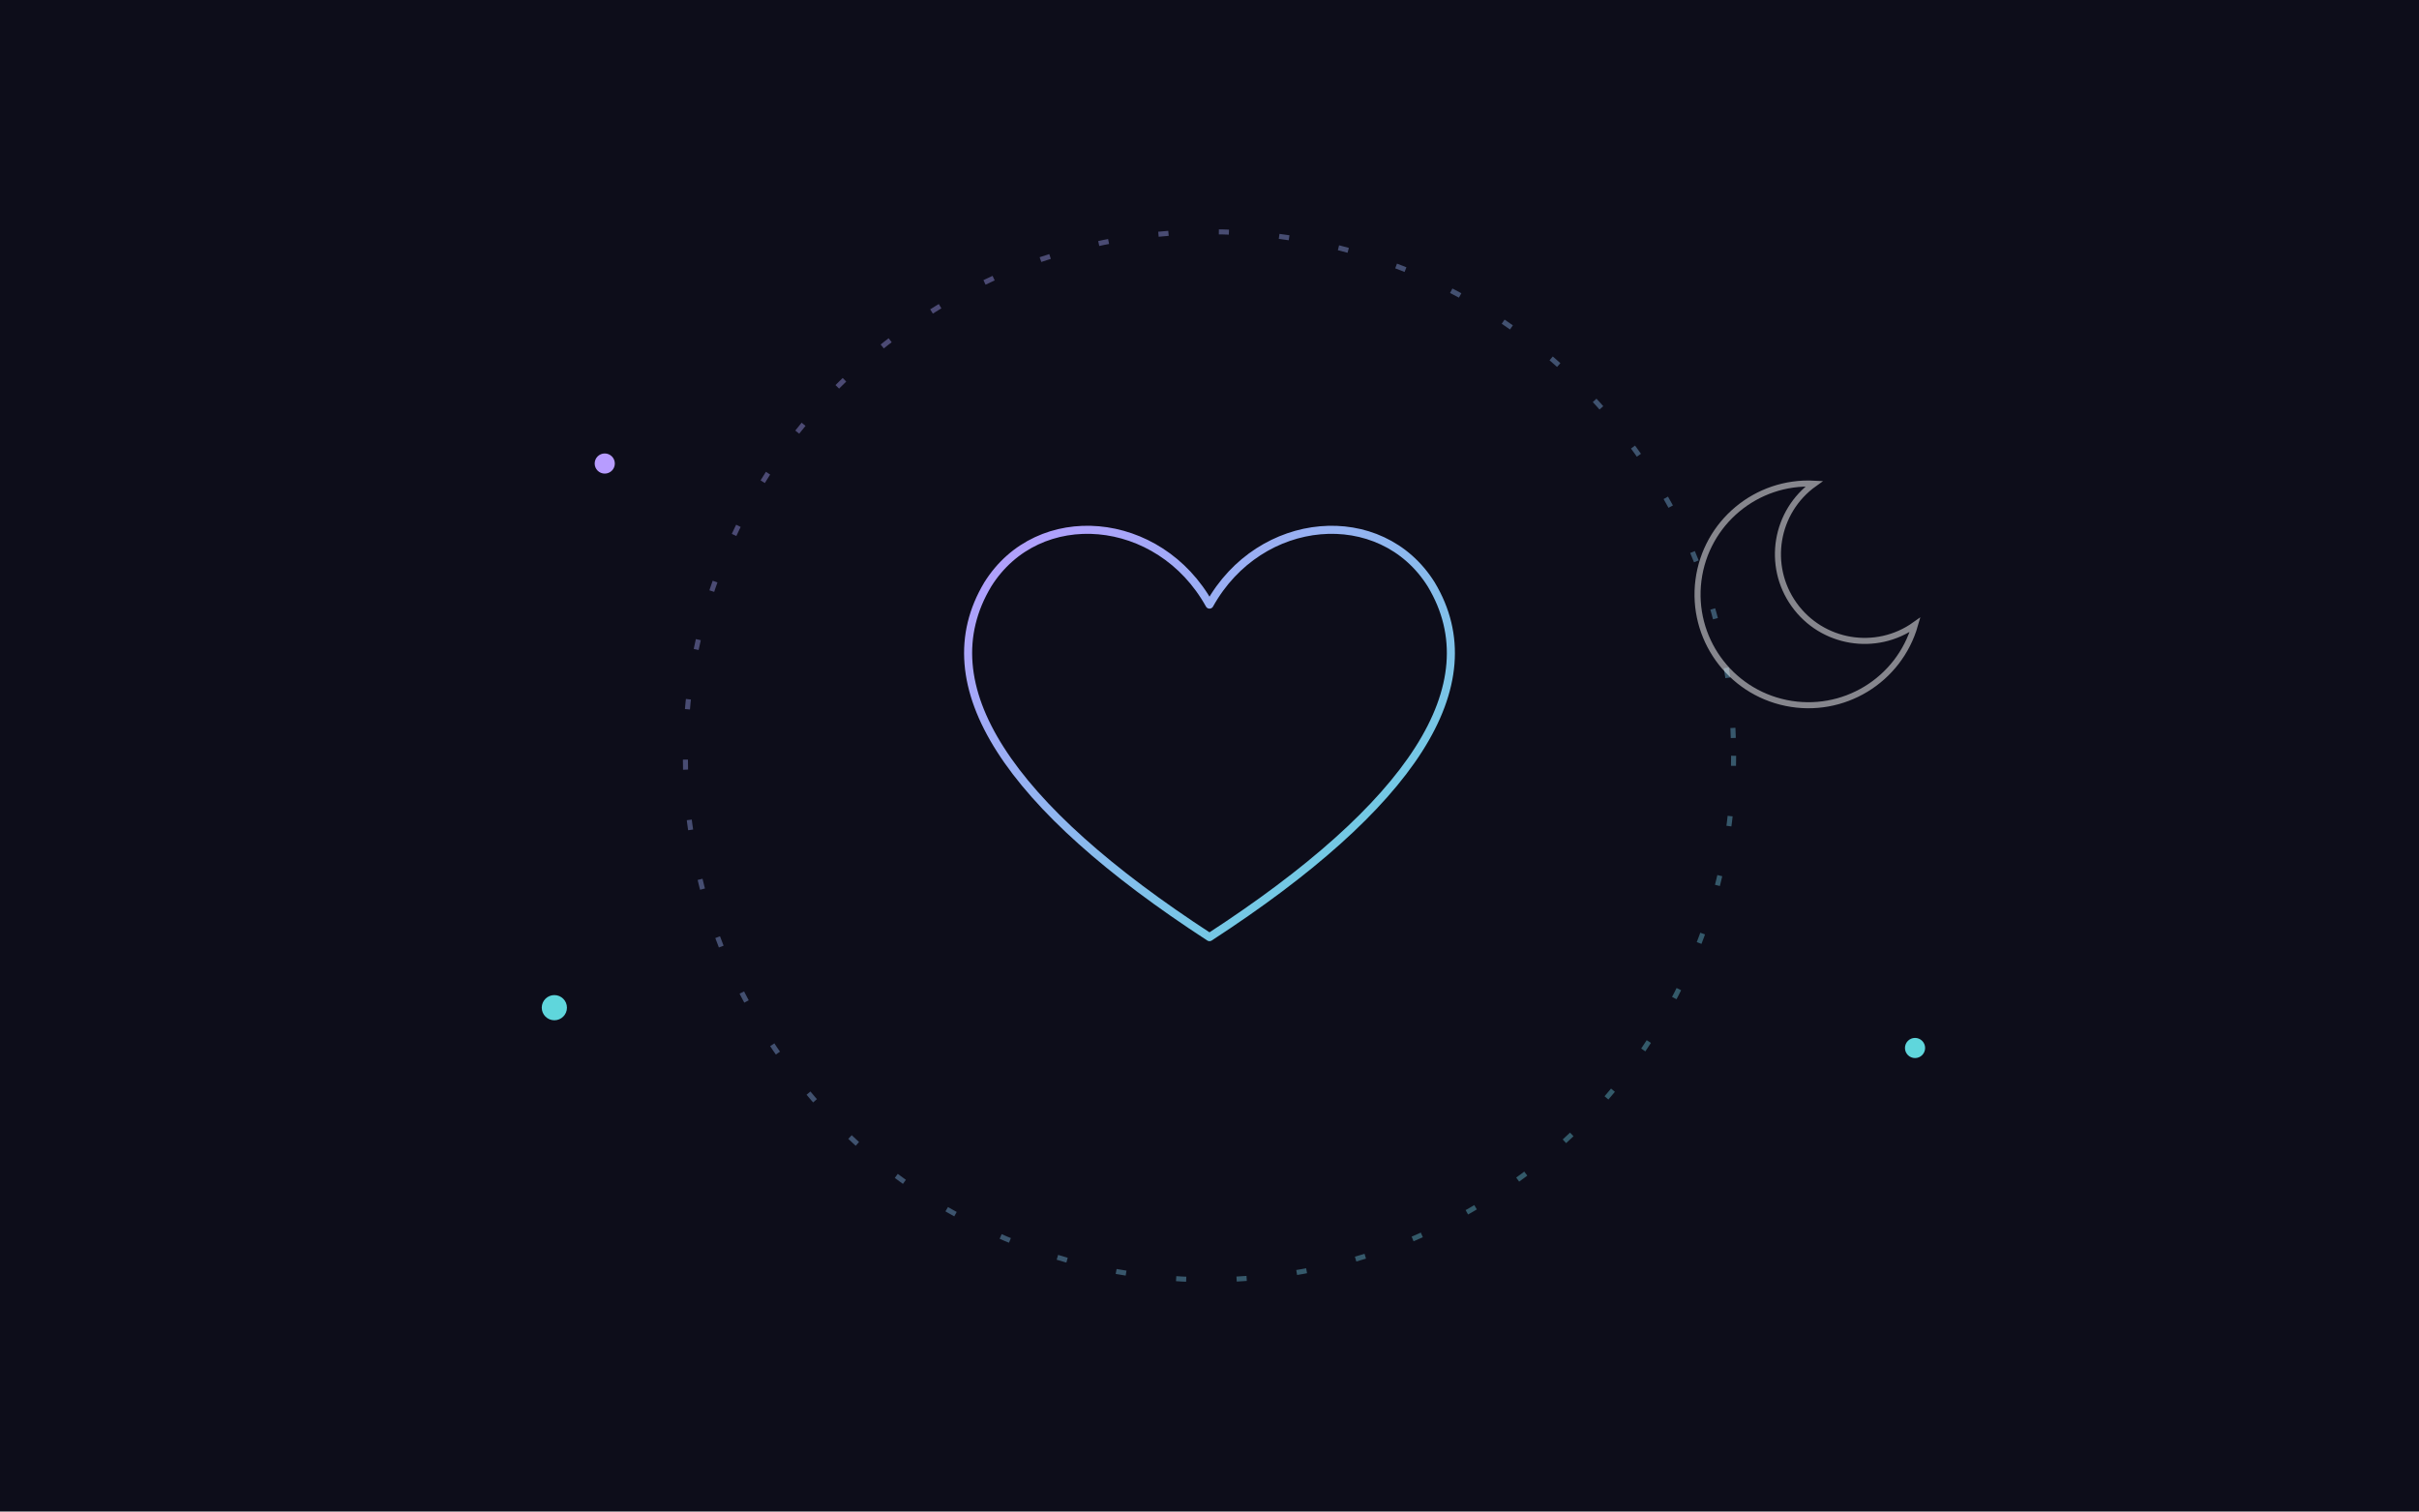
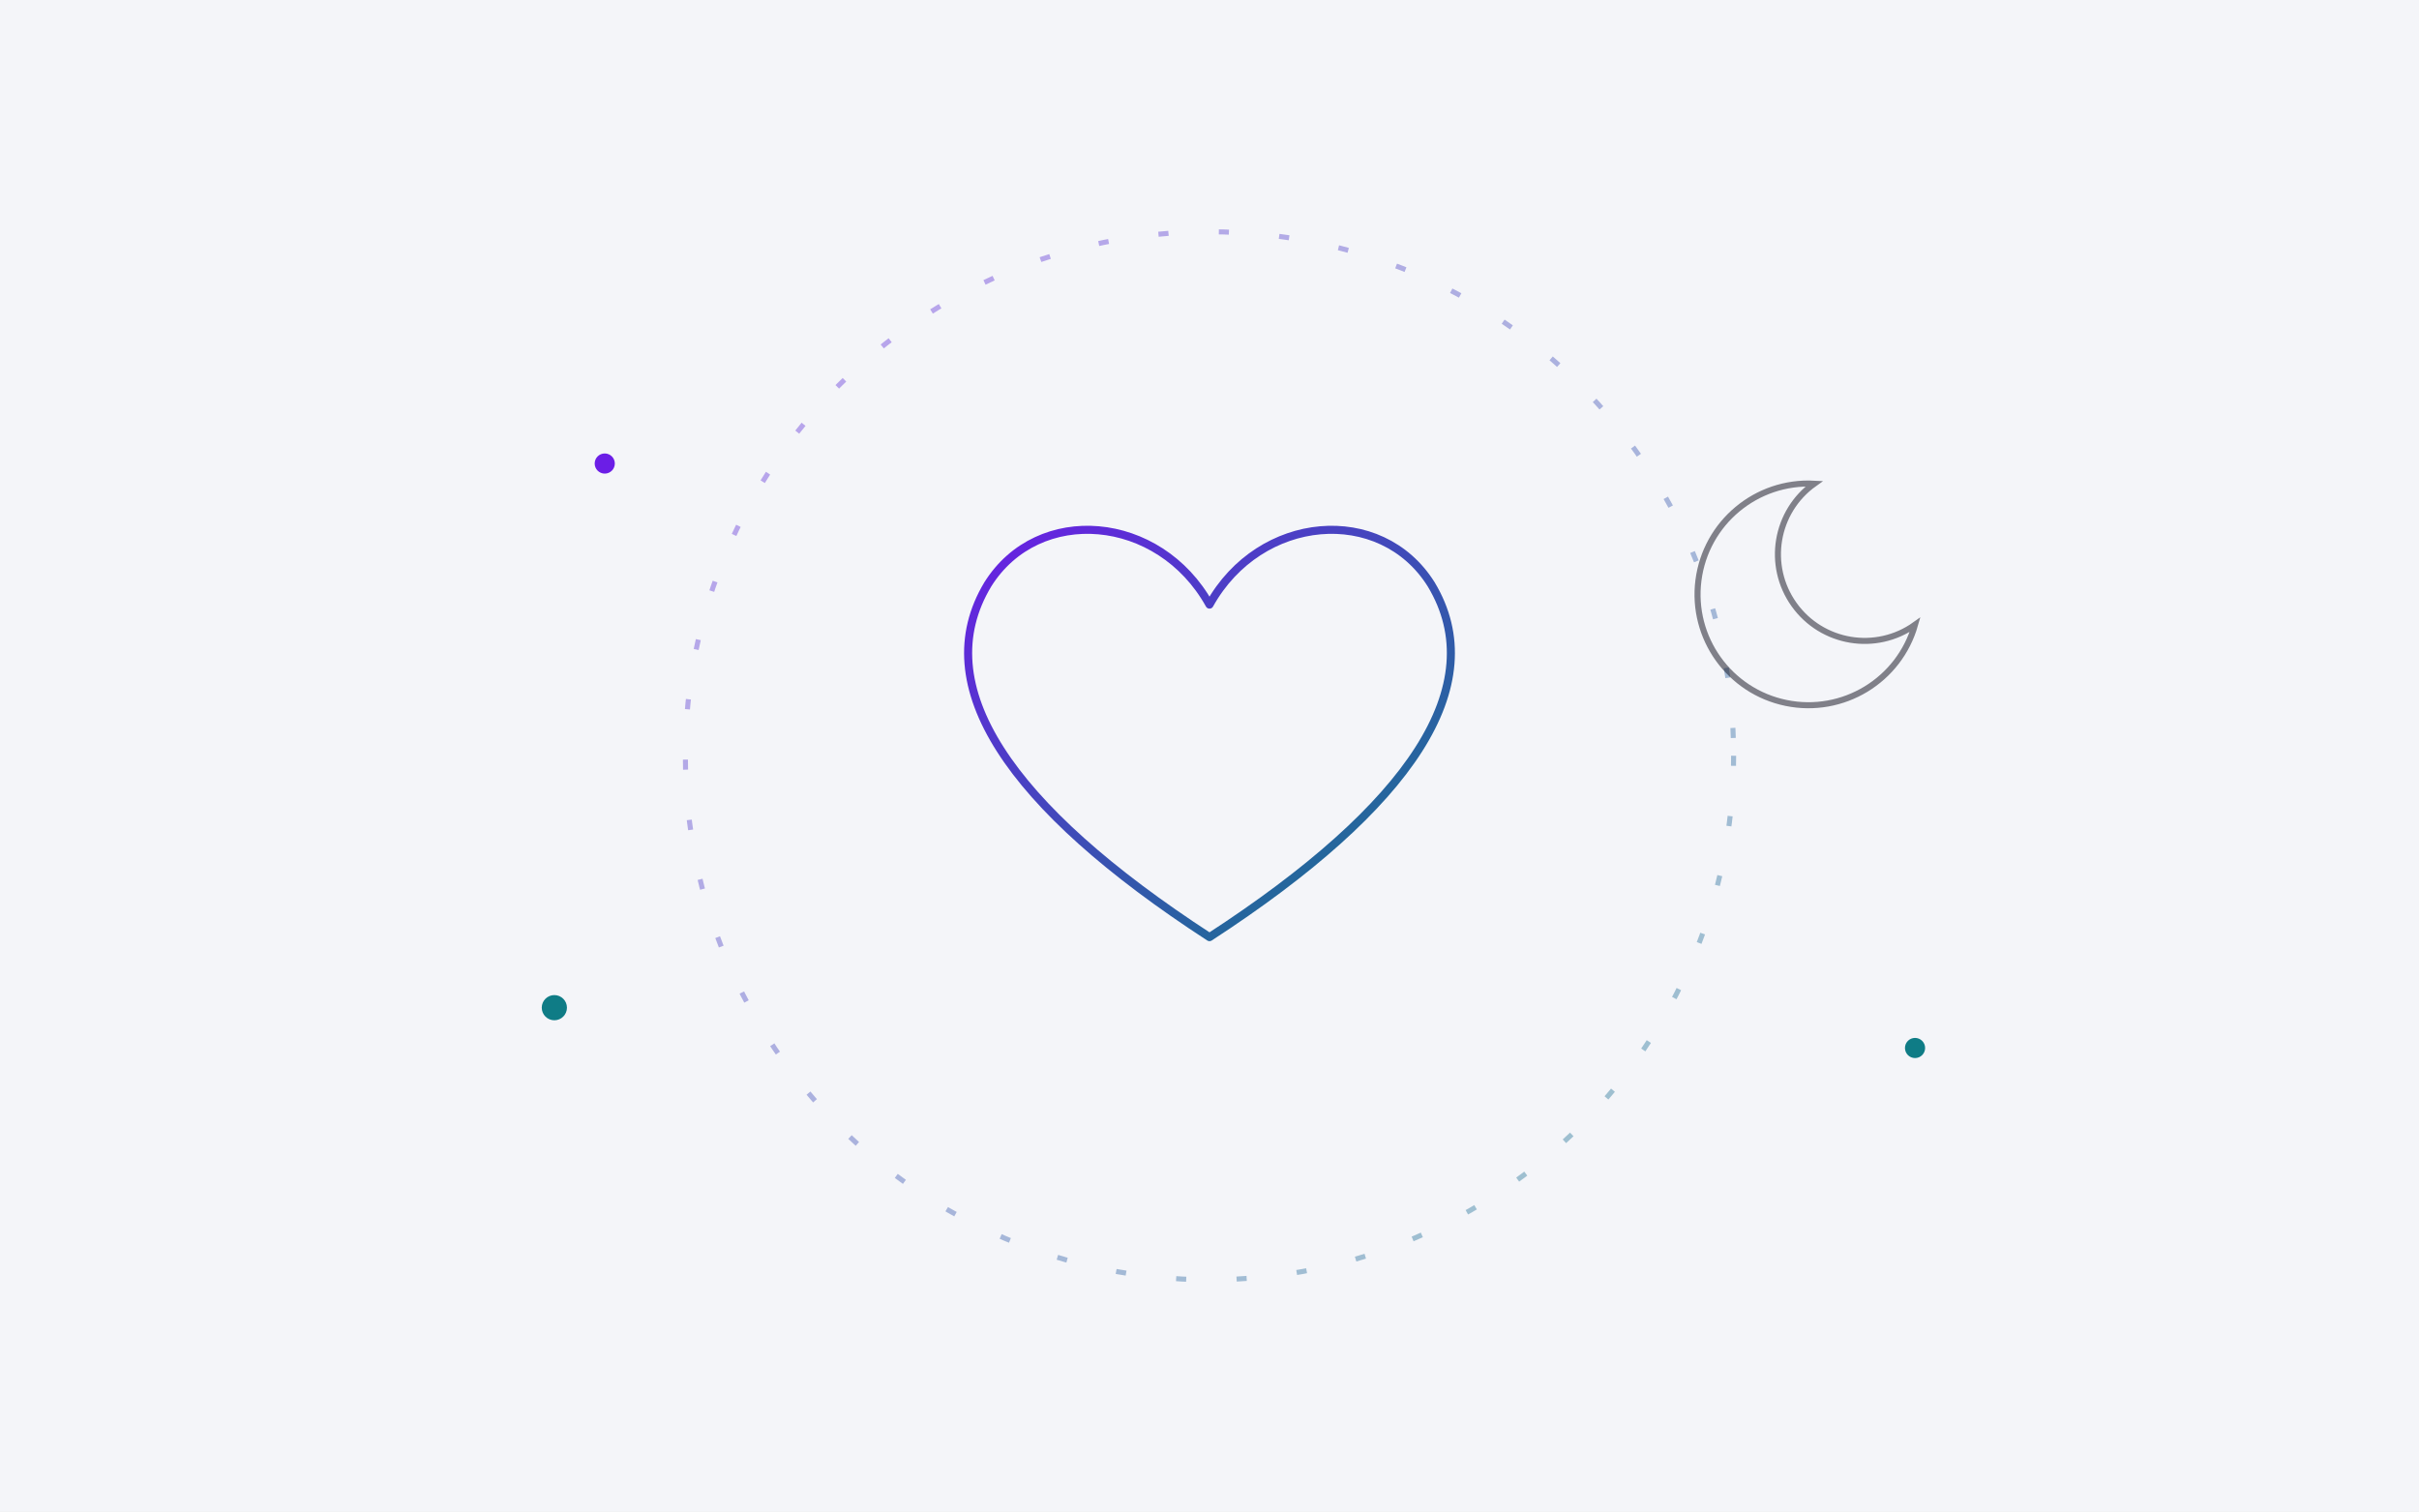
<svg xmlns="http://www.w3.org/2000/svg" viewBox="0 0 480 300" role="img" aria-label="Icono animado de corazón con latido">
  <style>
    .ring { transform-origin: 240px 150px; animation: spin 20s linear infinite; }
    .heart { animation: beat 2.4s ease-in-out infinite; transform-origin: 240px 150px; }
    .moon { animation: float 5s ease-in-out infinite; transform-origin: 240px 150px; }
    .dot { animation: twinkle 3s ease-in-out infinite; }
    @keyframes spin { to { transform: rotate(360deg); } }
    @keyframes beat { 0%,100% { transform: scale(1); } 15% { transform: scale(1.08); } 30% { transform: scale(1); } 45% { transform: scale(1.05); } }
    @keyframes float { 0%,100% { transform: translateY(0); } 50% { transform: translateY(-6px); } }
    @keyframes twinkle { 0%,100% { opacity: .25; } 50% { opacity: 1; } }
  </style>
  <defs>
    <linearGradient id="gR" x1="0" y1="0" x2="1" y2="1">
-       <stop offset="0" stop-color="#b79cff" />
-       <stop offset="1" stop-color="#5fd6dc" />
+       <stop offset="0" stop-color="#6b1ee6" />
+       <stop offset="1" stop-color="#0f7c86" />
    </linearGradient>
  </defs>
-   <rect width="480" height="300" fill="#0d0d1a" />
+   <rect width="480" height="300" fill="#f4f5f9" />
  <circle class="ring" cx="240" cy="150" r="104" fill="none" stroke="url(#gR)" stroke-opacity="0.4" stroke-width="1" stroke-dasharray="2 10" />
  <g class="heart">
    <path d="M240 186 C200 160 184 136 196 116 C206 100 230 102 240 120 C250 102 274 100 284 116 C296 136 280 160 240 186 Z" fill="none" stroke="url(#gR)" stroke-width="1.6" stroke-linejoin="round" />
  </g>
  <g class="moon">
-     <path d="M360 96 A22 22 0 1 0 380 124 A17 17 0 1 1 360 96 Z" fill="none" stroke="#ffffff" stroke-opacity="0.5" stroke-width="1.2" />
+     <path d="M360 96 A22 22 0 1 0 380 124 A17 17 0 1 1 360 96 Z" fill="none" stroke="#0d0d1a" stroke-opacity="0.5" stroke-width="1.2" />
  </g>
-   <circle class="dot" cx="110" cy="200" r="2.5" fill="#5fd6dc" />
-   <circle class="dot" cx="120" cy="92" r="2" fill="#b79cff" style="animation-delay:-1s" />
-   <circle class="dot" cx="380" cy="208" r="2" fill="#5fd6dc" style="animation-delay:-2s" />
+   <circle class="dot" cx="110" cy="200" r="2.5" fill="#0f7c86" />
+   <circle class="dot" cx="120" cy="92" r="2" fill="#6b1ee6" style="animation-delay:-1s" />
+   <circle class="dot" cx="380" cy="208" r="2" fill="#0f7c86" style="animation-delay:-2s" />
</svg>
